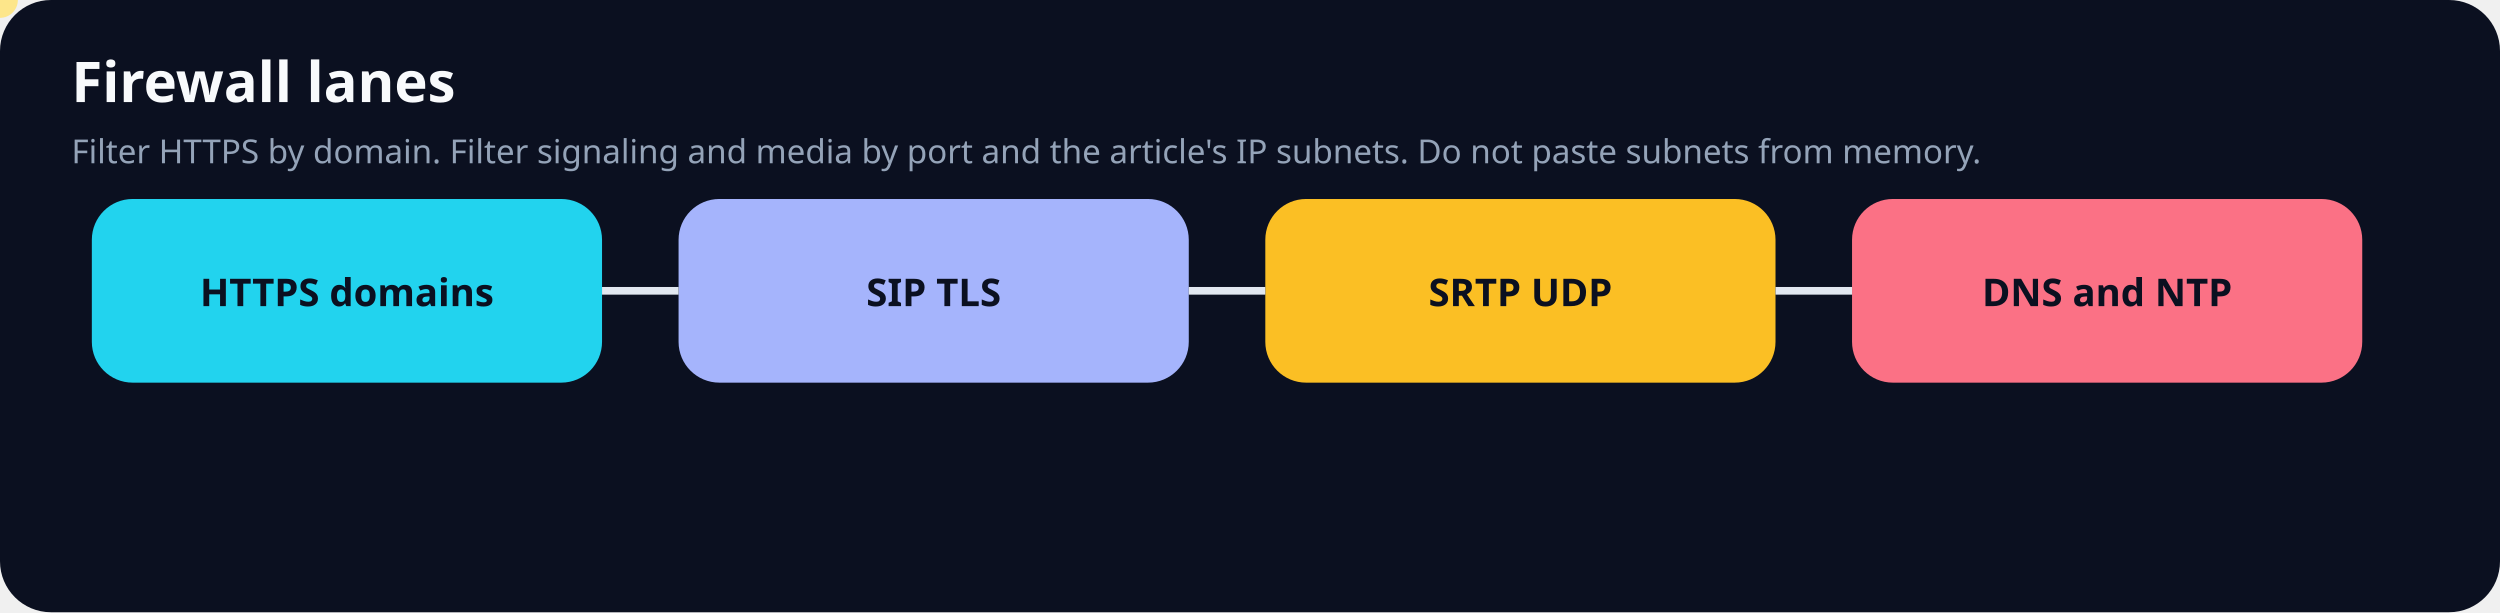
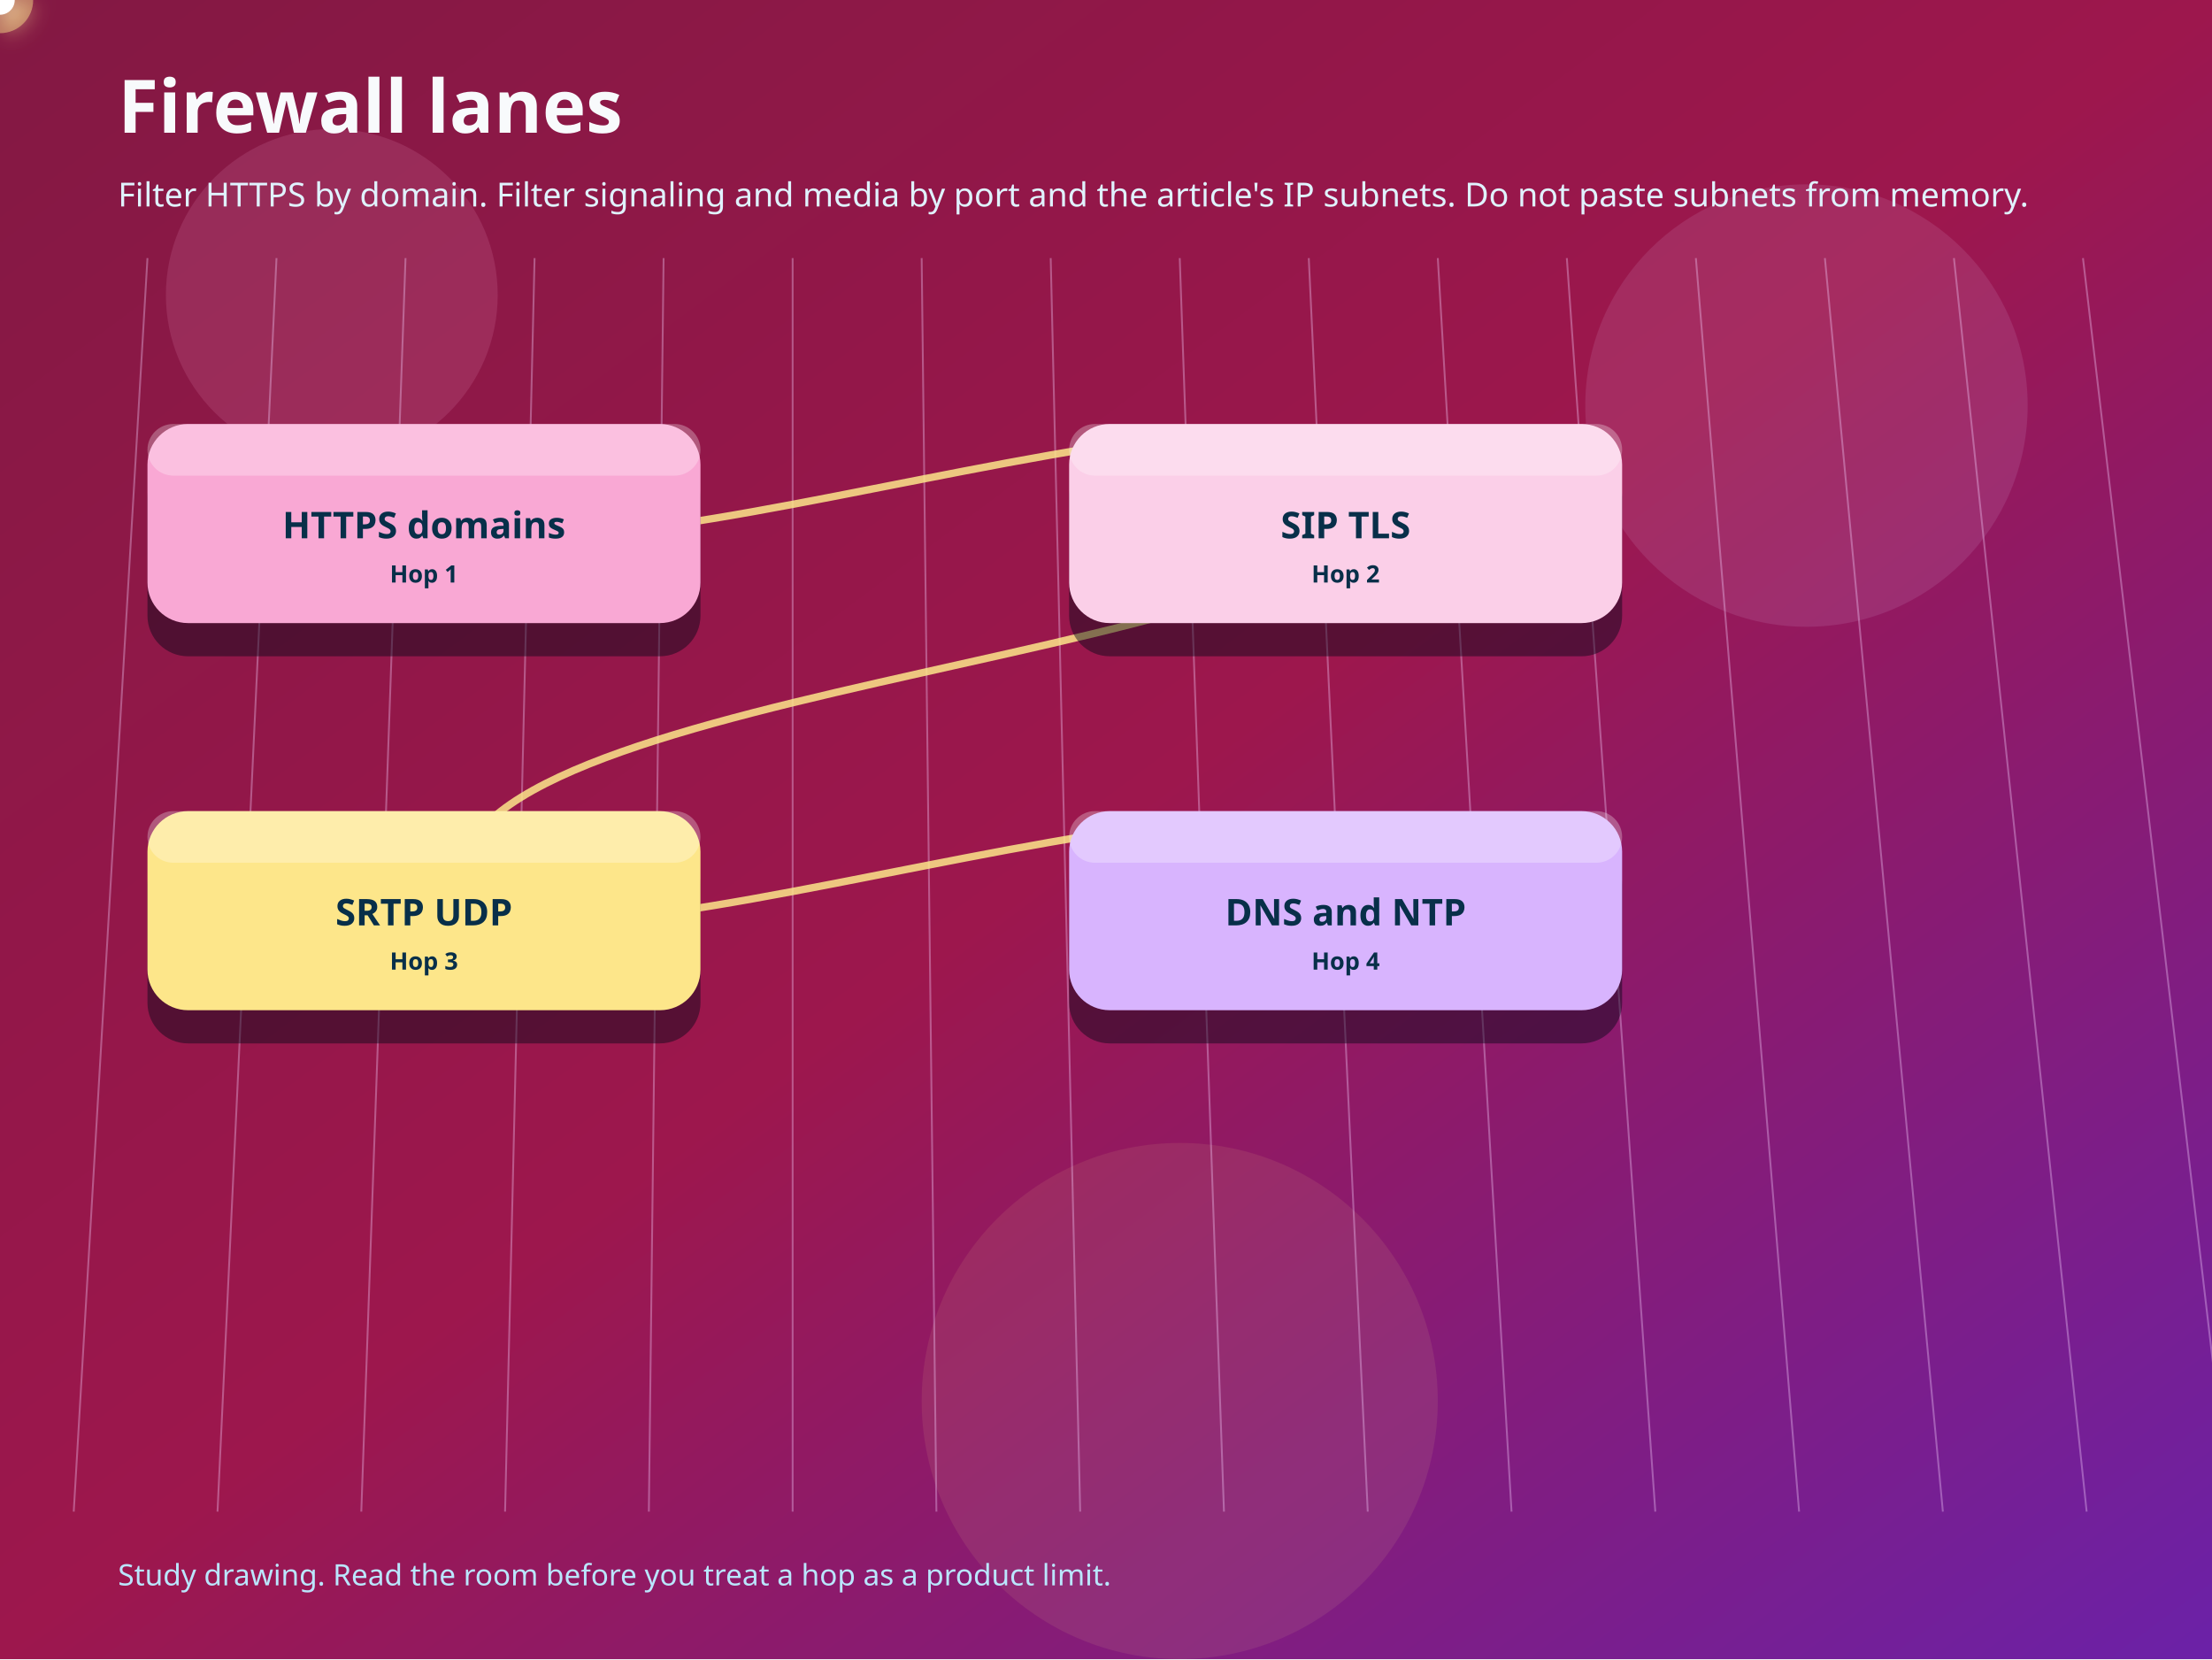
- <svg xmlns="http://www.w3.org/2000/svg" viewBox="0 0 980 240" role="img" aria-label="Firewall lanes">
-   <rect width="980" height="240" rx="20" fill="#0b1020" />
-   <text x="28" y="40" fill="#f8fafc" font-size="22" font-family="system-ui,sans-serif" font-weight="700">Firewall lanes</text>
-   <text x="28" y="64" fill="#94a3b8" font-size="13" font-family="system-ui,sans-serif">Filter HTTPS by domain. Filter signaling and media by port and the article's IP subnets. Do not paste subnets from memory.</text>
-   <rect x="36" y="78" width="200" height="72" rx="16" fill="#22d3ee" />
-   <text x="136" y="120" text-anchor="middle" fill="#0b1020" font-size="15" font-family="system-ui,sans-serif" font-weight="700">HTTPS domains</text>
-   <rect x="266" y="78" width="200" height="72" rx="16" fill="#a5b4fc" />
-   <text x="366" y="120" text-anchor="middle" fill="#0b1020" font-size="15" font-family="system-ui,sans-serif" font-weight="700">SIP TLS</text>
-   <path d="M236 114 H266" stroke="#e2e8f0" stroke-width="3" fill="none" />
-   <rect x="496" y="78" width="200" height="72" rx="16" fill="#fbbf24" />
-   <text x="596" y="120" text-anchor="middle" fill="#0b1020" font-size="15" font-family="system-ui,sans-serif" font-weight="700">SRTP UDP</text>
-   <path d="M466 114 H496" stroke="#e2e8f0" stroke-width="3" fill="none" />
-   <rect x="726" y="78" width="200" height="72" rx="16" fill="#fb7185" />
-   <text x="826" y="120" text-anchor="middle" fill="#0b1020" font-size="15" font-family="system-ui,sans-serif" font-weight="700">DNS and NTP</text>
-   <path d="M696 114 H726" stroke="#e2e8f0" stroke-width="3" fill="none" />
-   <circle r="7" fill="#fde68a">
-     <animateMotion dur="4.8s" repeatCount="indefinite" path="M136 114 H266 V114 H496 V114 H726" />
-   </circle>
+ <svg xmlns="http://www.w3.org/2000/svg" data-palette="6" viewBox="0 0 1200 900" role="img" aria-label="Firewall lanes">
+   <defs>
+     <linearGradient id="sky" x1="0" y1="0" x2="1" y2="1">
+       <stop offset="0" stop-color="#831843" />
+       <stop offset="0.5" stop-color="#9d174d" />
+       <stop offset="1" stop-color="#6b21a8" />
+     </linearGradient>
+     <filter id="glow" x="-50%" y="-50%" width="200%" height="200%">
+       <feGaussianBlur stdDeviation="6" result="b" />
+       <feMerge>
+         <feMergeNode in="b" />
+         <feMergeNode in="SourceGraphic" />
+       </feMerge>
+     </filter>
+   </defs>
+   <rect width="1200" height="900" fill="url(#sky)" />
+   <g opacity="0.55">
+     <animateTransform attributeName="transform" type="translate" values="0 0; 0 18; 0 0" dur="14s" repeatCount="indefinite" />
+     <circle cx="180" cy="160" r="90" fill="#f9a8d4" opacity="0.25" />
+     <circle cx="980" cy="220" r="120" fill="#e9d5ff" opacity="0.2" />
+     <circle cx="640" cy="760" r="140" fill="#fde68a" opacity="0.16" />
+   </g>
+   <g opacity="0.35" stroke="#f5d0fe" stroke-width="1">
+     <animateTransform attributeName="transform" type="translate" values="0 0; -12 8; 0 0" dur="18s" repeatCount="indefinite" />
+     <line x1="80" y1="140" x2="40" y2="820" />
+     <line x1="150" y1="140" x2="118" y2="820" />
+     <line x1="220" y1="140" x2="196" y2="820" />
+     <line x1="290" y1="140" x2="274" y2="820" />
+     <line x1="360" y1="140" x2="352" y2="820" />
+     <line x1="430" y1="140" x2="430" y2="820" />
+     <line x1="500" y1="140" x2="508" y2="820" />
+     <line x1="570" y1="140" x2="586" y2="820" />
+     <line x1="640" y1="140" x2="664" y2="820" />
+     <line x1="710" y1="140" x2="742" y2="820" />
+     <line x1="780" y1="140" x2="820" y2="820" />
+     <line x1="850" y1="140" x2="898" y2="820" />
+     <line x1="920" y1="140" x2="976" y2="820" />
+     <line x1="990" y1="140" x2="1054" y2="820" />
+     <line x1="1060" y1="140" x2="1132" y2="820" />
+     <line x1="1130" y1="140" x2="1210" y2="820" />
+   </g>
+   <text x="64" y="72" fill="#f8fafc" font-size="40" font-family="system-ui,sans-serif" font-weight="800">Firewall lanes</text>
+   <text x="64" y="112" fill="#e0f2fe" font-size="18" font-family="system-ui,sans-serif">Filter HTTPS by domain. Filter signaling and media by port and the article's IP subnets. Do not paste subnets from memory.</text>
+   <path d="M 250 266 C 250 356 750 160 750 266 C 750 356 250 370 250 476 C 250 566 750 370 750 476" fill="none" stroke="#fde68a" stroke-width="4" stroke-linecap="round" opacity="0.85" />
+   <g class="hop">
+     <rect x="80" y="248" width="300" height="108" rx="22" fill="#020617" opacity="0.45" />
+     <rect x="80" y="230" width="300" height="108" rx="22" fill="#f9a8d4" />
+     <rect x="80" y="230" width="300" height="28" rx="14" fill="#ffffff" opacity="0.28" />
+     <text x="230" y="292" text-anchor="middle" fill="#082f49" font-size="20" font-family="system-ui,sans-serif" font-weight="800">HTTPS domains</text>
+     <text x="230" y="316" text-anchor="middle" fill="#082f49" font-size="13" font-family="system-ui,sans-serif" font-weight="700">Hop 1</text>
+   </g>
+   <g class="hop">
+     <rect x="580" y="248" width="300" height="108" rx="22" fill="#020617" opacity="0.45" />
+     <rect x="580" y="230" width="300" height="108" rx="22" fill="#fbcfe8" />
+     <rect x="580" y="230" width="300" height="28" rx="14" fill="#ffffff" opacity="0.28" />
+     <text x="730" y="292" text-anchor="middle" fill="#082f49" font-size="20" font-family="system-ui,sans-serif" font-weight="800">SIP TLS</text>
+     <text x="730" y="316" text-anchor="middle" fill="#082f49" font-size="13" font-family="system-ui,sans-serif" font-weight="700">Hop 2</text>
+   </g>
+   <g class="hop">
+     <rect x="80" y="458" width="300" height="108" rx="22" fill="#020617" opacity="0.45" />
+     <rect x="80" y="440" width="300" height="108" rx="22" fill="#fde68a" />
+     <rect x="80" y="440" width="300" height="28" rx="14" fill="#ffffff" opacity="0.28" />
+     <text x="230" y="502" text-anchor="middle" fill="#082f49" font-size="20" font-family="system-ui,sans-serif" font-weight="800">SRTP UDP</text>
+     <text x="230" y="526" text-anchor="middle" fill="#082f49" font-size="13" font-family="system-ui,sans-serif" font-weight="700">Hop 3</text>
+   </g>
+   <g class="hop">
+     <rect x="580" y="458" width="300" height="108" rx="22" fill="#020617" opacity="0.45" />
+     <rect x="580" y="440" width="300" height="108" rx="22" fill="#d8b4fe" />
+     <rect x="580" y="440" width="300" height="28" rx="14" fill="#ffffff" opacity="0.28" />
+     <text x="730" y="502" text-anchor="middle" fill="#082f49" font-size="20" font-family="system-ui,sans-serif" font-weight="800">DNS and NTP</text>
+     <text x="730" y="526" text-anchor="middle" fill="#082f49" font-size="13" font-family="system-ui,sans-serif" font-weight="700">Hop 4</text>
+   </g>
+   <g filter="url(#glow)">
+     <animateMotion dur="6.5s" repeatCount="indefinite" path="M 250 266 C 250 356 750 160 750 266 C 750 356 250 370 250 476 C 250 566 750 370 750 476" />
+     <circle r="18" fill="#fde68a" opacity="0.45" />
+     <circle r="8" fill="#ffffff" />
+   </g>
+   <text x="64" y="860" fill="#bae6fd" font-size="16" font-family="system-ui,sans-serif">Study drawing. Read the room before you treat a hop as a product limit.</text>
</svg>
